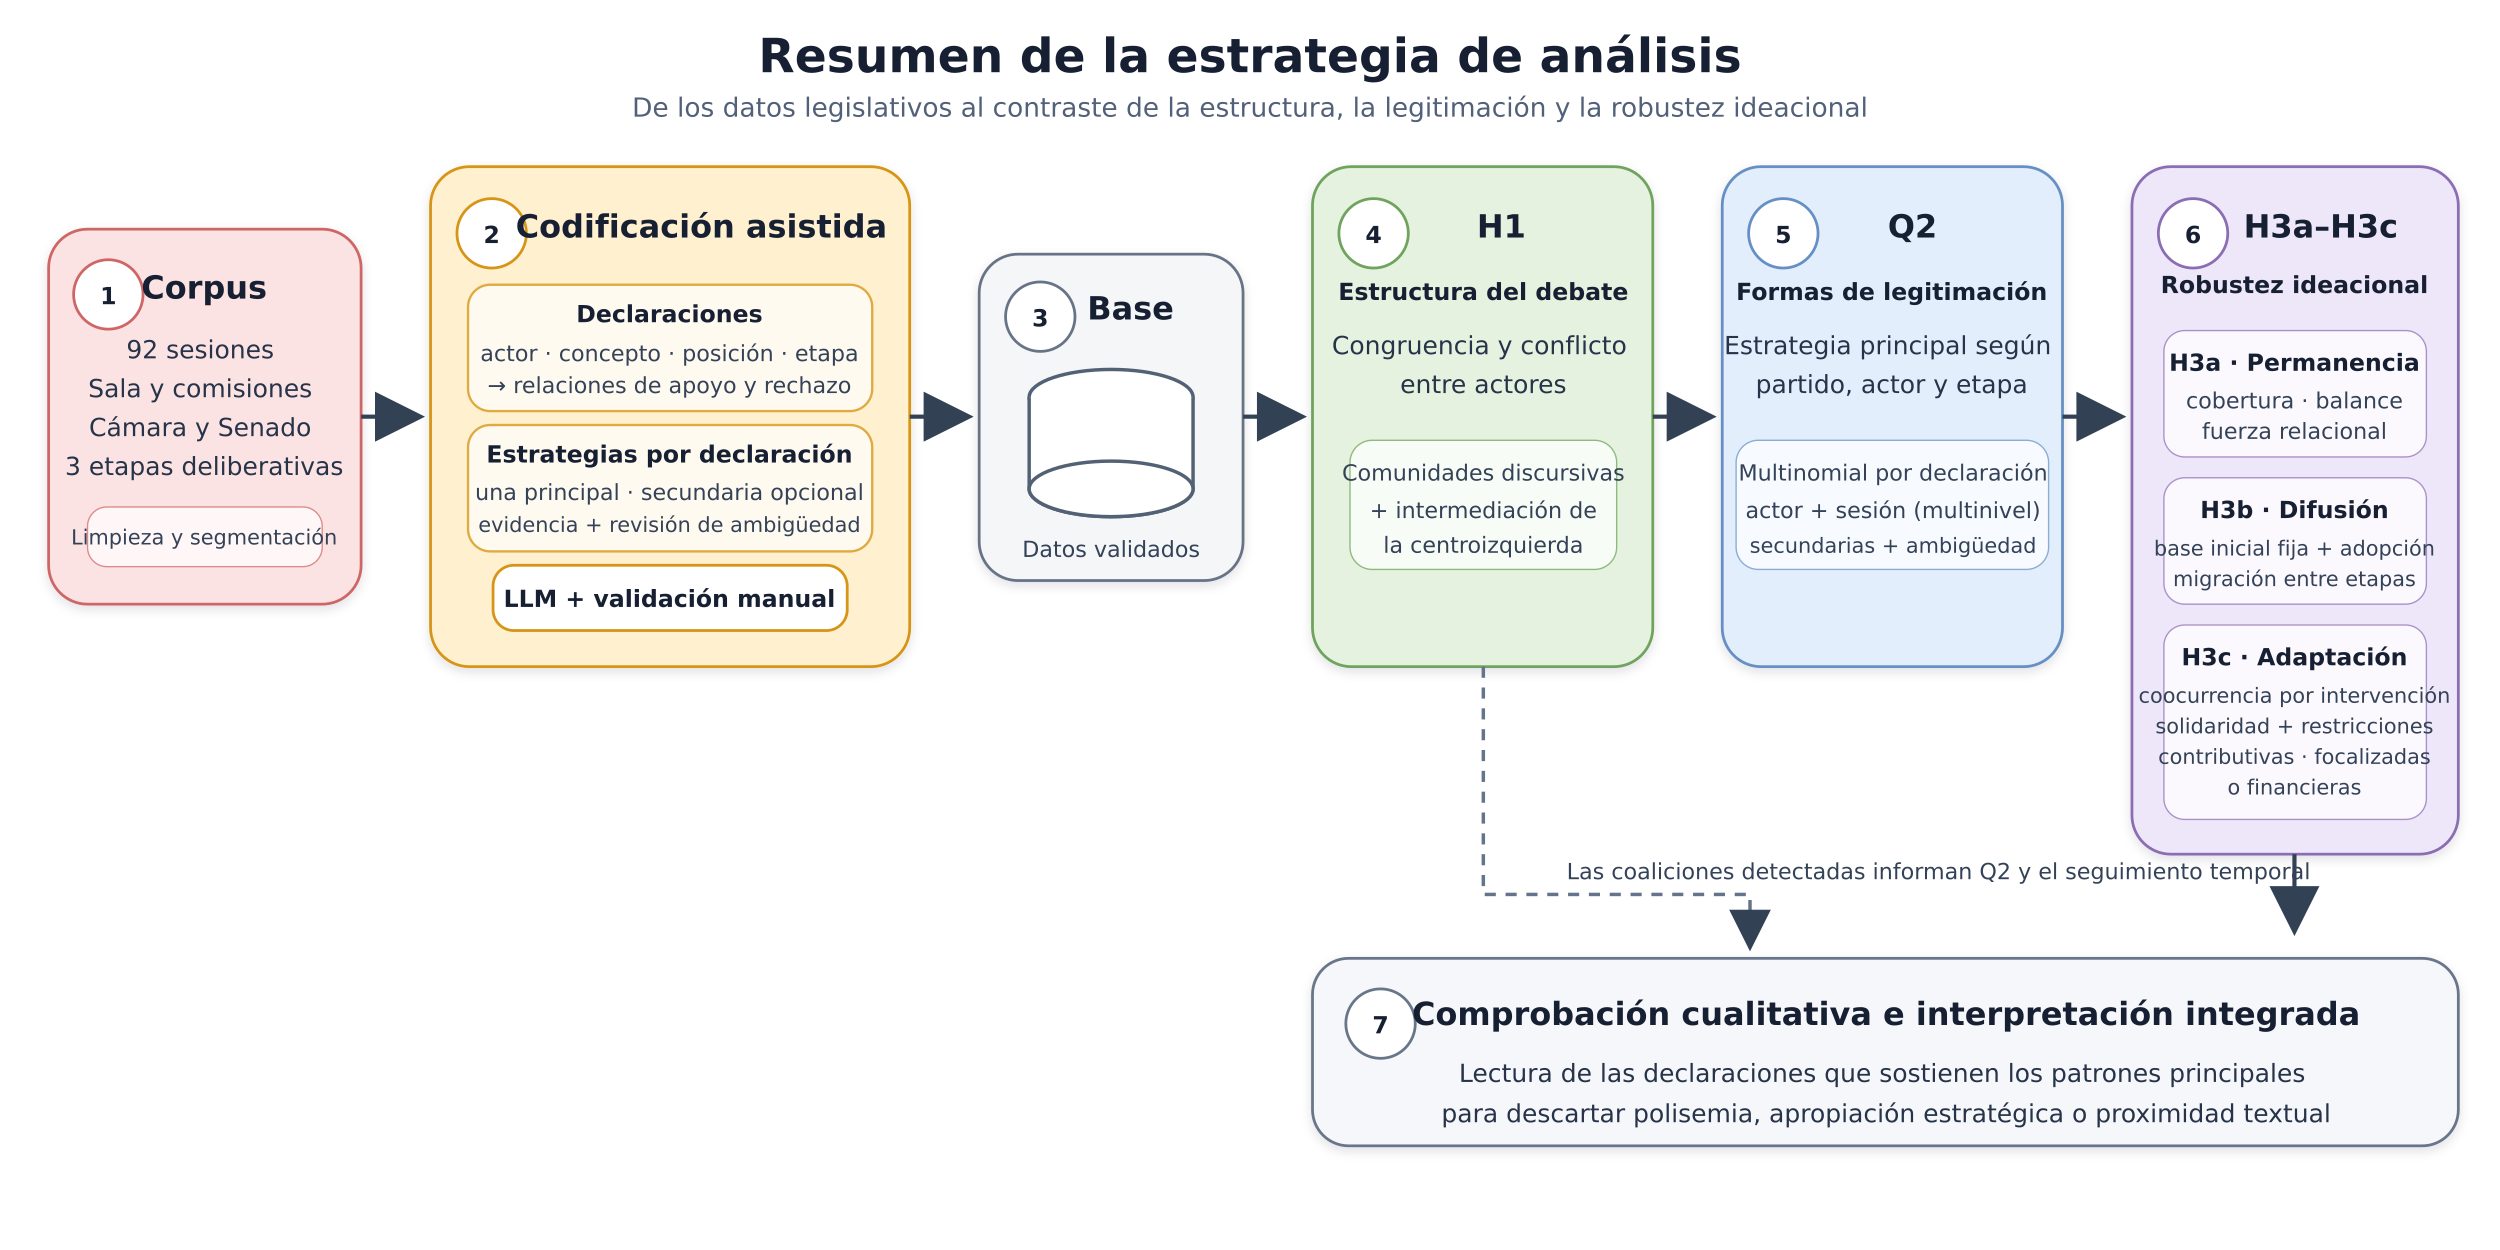
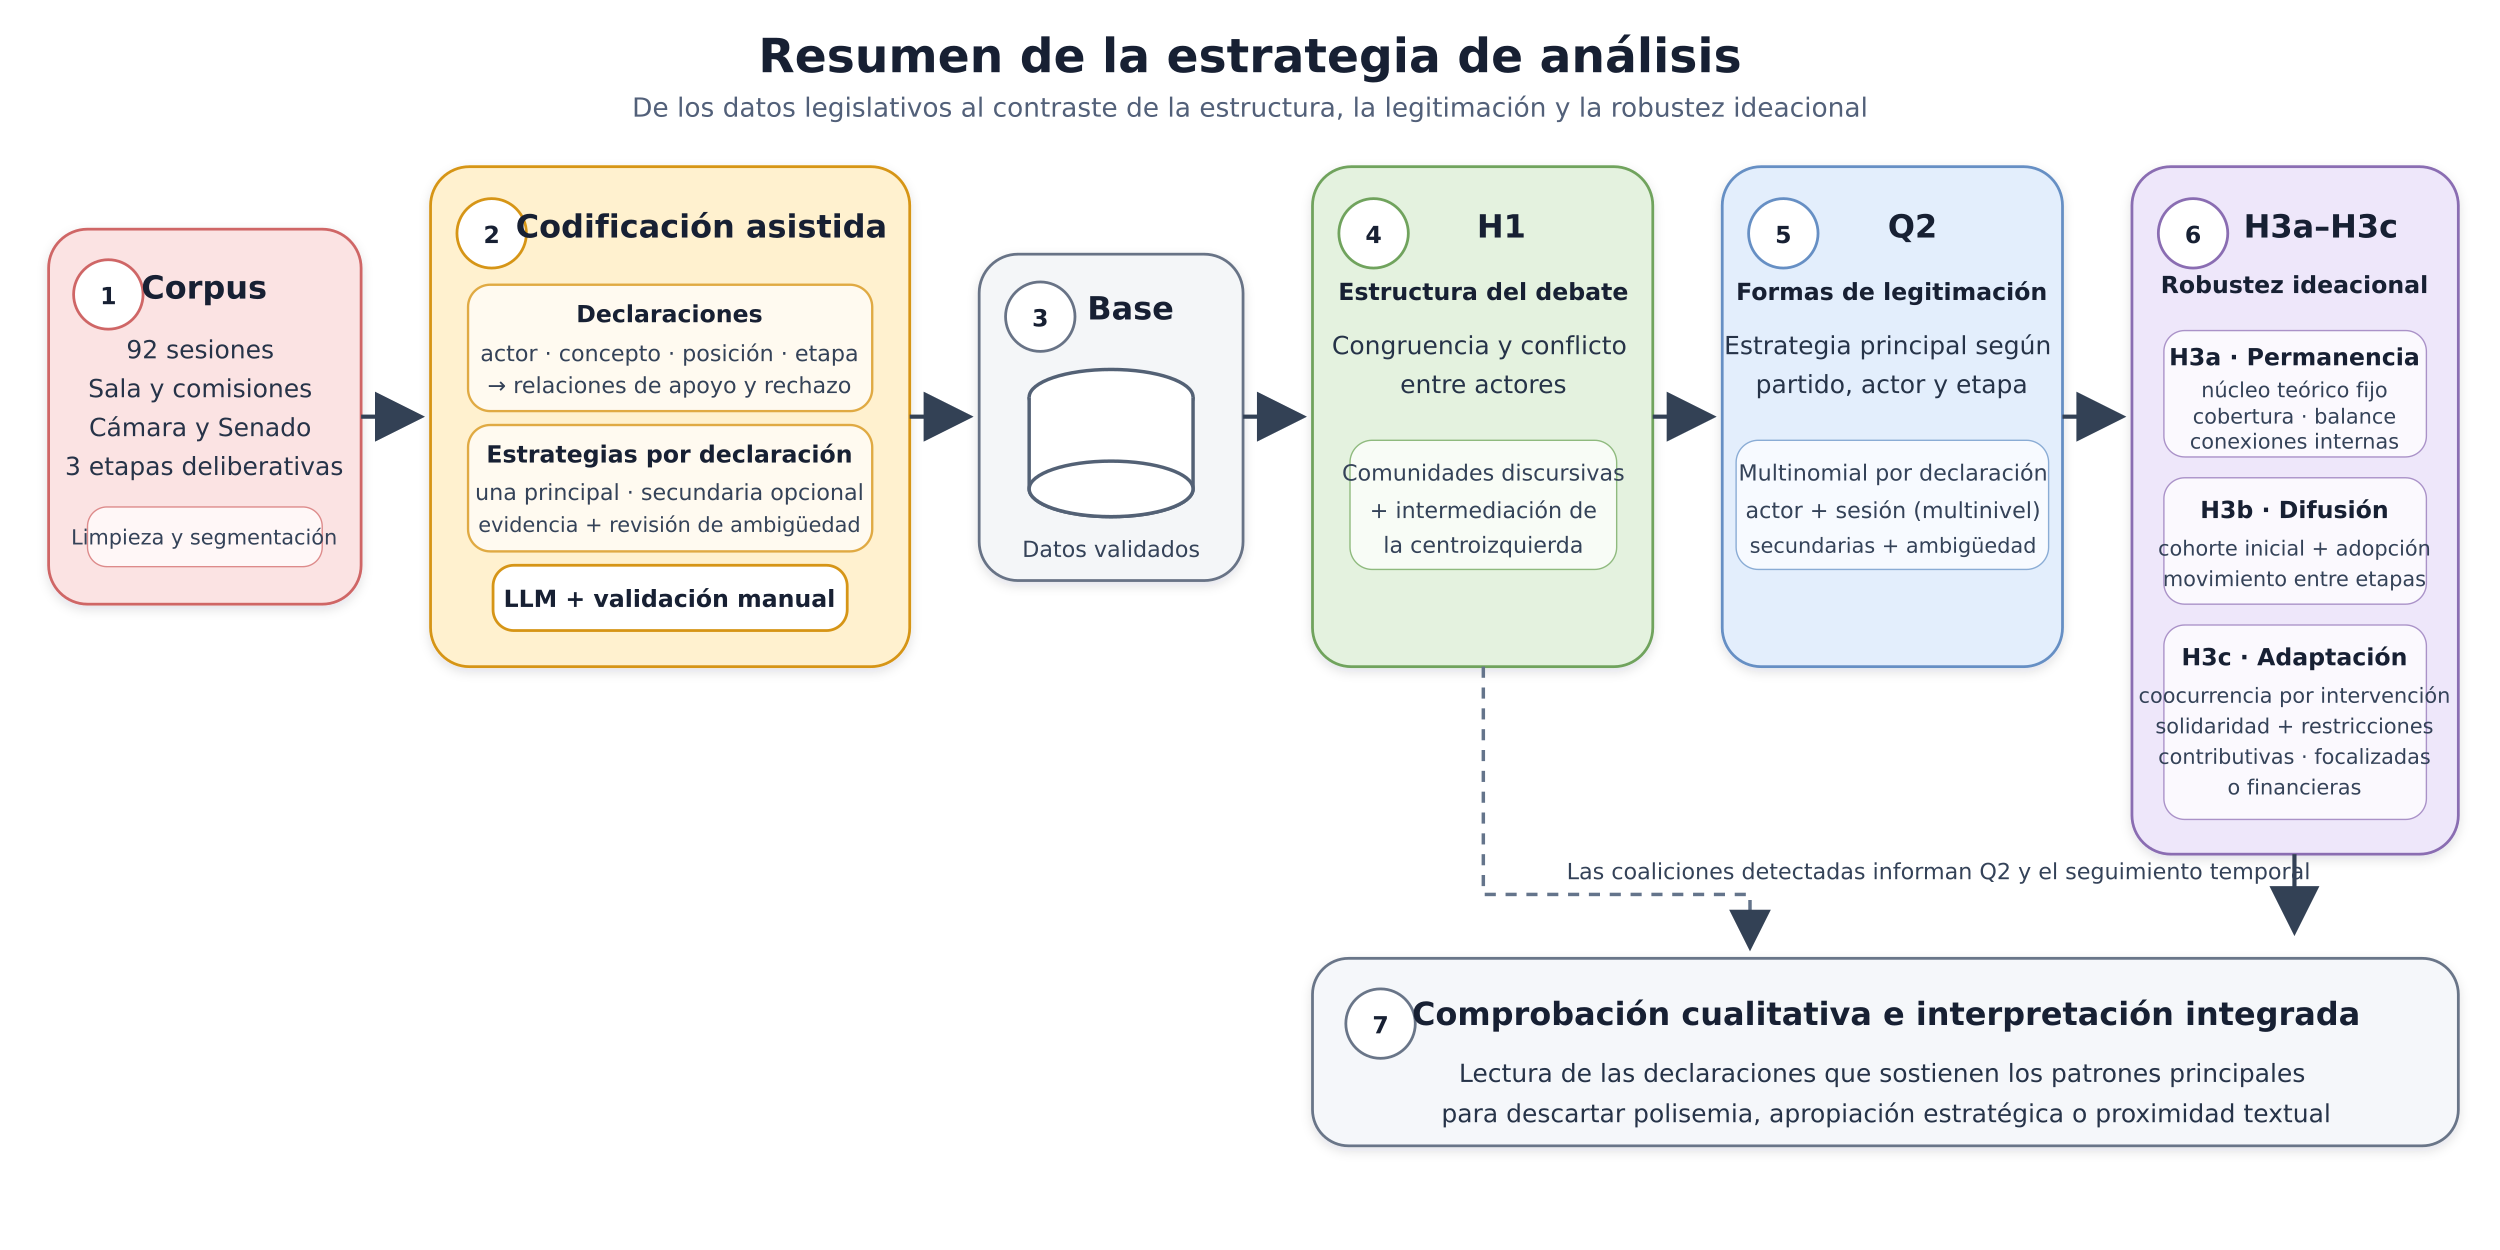
<svg xmlns="http://www.w3.org/2000/svg" width="1800" height="900" viewBox="0 0 1800 900" role="img" aria-labelledby="title desc">
  <defs>
    <marker id="arrow" markerWidth="12" markerHeight="12" refX="10" refY="6" orient="auto" markerUnits="strokeWidth">
      <path d="M0,0 L12,6 L0,12 Z" fill="#334155" />
    </marker>
    <filter id="shadow" x="-10%" y="-10%" width="120%" height="130%">
      <feDropShadow dx="0" dy="3" stdDeviation="4" flood-color="#0f172a" flood-opacity="0.12" />
    </filter>
    <style>
      .title { font: 700 34px "DejaVu Sans", Arial, sans-serif; fill: #172033; }
      .subtitle { font: 400 19px "DejaVu Sans", Arial, sans-serif; fill: #526079; }
      .stage { font: 700 23px "DejaVu Sans", Arial, sans-serif; fill: #172033; }
      .body { font: 400 18px "DejaVu Sans", Arial, sans-serif; fill: #263348; }
      .small { font: 400 16px "DejaVu Sans", Arial, sans-serif; fill: #344258; }
      .tiny { font: 400 15px "DejaVu Sans", Arial, sans-serif; fill: #344258; }
      .tag { font: 700 17px "DejaVu Sans", Arial, sans-serif; fill: #172033; }
      .box { stroke-width: 2; filter: url(#shadow); }
      .arrow { fill: none; stroke: #334155; stroke-width: 3; marker-end: url(#arrow); }
      .dash { fill: none; stroke: #64748b; stroke-width: 2.5; stroke-dasharray: 8 7; marker-end: url(#arrow); }
    </style>
  </defs>
  <rect width="1800" height="900" fill="#ffffff" />
  <text x="900" y="52" text-anchor="middle" class="title">Resumen de la estrategia de análisis</text>
  <text x="900" y="84" text-anchor="middle" class="subtitle">De los datos legislativos al contraste de la estructura, la legitimación y la robustez ideacional</text>
  <rect x="35" y="165" width="225" height="270" rx="28" fill="#fbe3e3" stroke="#cf6666" class="box" />
  <circle cx="78" cy="212" r="25" fill="#ffffff" stroke="#cf6666" stroke-width="2" />
  <text x="78" y="219" text-anchor="middle" class="tag">1</text>
  <text x="147" y="215" text-anchor="middle" class="stage">Corpus</text>
  <text x="147" y="258" text-anchor="middle" class="body">
    <tspan x="147" dy="0">92 sesiones</tspan>
    <tspan x="147" dy="28">Sala y comisiones</tspan>
    <tspan x="147" dy="28">Cámara y Senado</tspan>
    <tspan x="147" dy="28">3 etapas deliberativas</tspan>
  </text>
  <rect x="63" y="365" width="169" height="43" rx="14" fill="#fff7f7" stroke="#dd8b8b" />
  <text x="147" y="392" text-anchor="middle" class="tiny">Limpieza y segmentación</text>
  <rect x="310" y="120" width="345" height="360" rx="28" fill="#fff1cf" stroke="#d69516" class="box" />
  <circle cx="354" cy="168" r="25" fill="#ffffff" stroke="#d69516" stroke-width="2" />
  <text x="354" y="175" text-anchor="middle" class="tag">2</text>
  <text x="505" y="171" text-anchor="middle" class="stage">Codificación asistida</text>
  <rect x="337" y="205" width="291" height="91" rx="16" fill="#fffaf0" stroke="#e0aa43" stroke-width="1.7" />
  <text x="482" y="232" text-anchor="middle" class="tag">Declaraciones</text>
  <text x="482" y="260" text-anchor="middle" class="small">actor · concepto · posición · etapa</text>
  <text x="482" y="283" text-anchor="middle" class="small">→ relaciones de apoyo y rechazo</text>
  <rect x="337" y="306" width="291" height="91" rx="16" fill="#fffaf0" stroke="#e0aa43" stroke-width="1.7" />
  <text x="482" y="333" text-anchor="middle" class="tag">Estrategias por declaración</text>
  <text x="482" y="360" text-anchor="middle" class="small">una principal · secundaria opcional</text>
  <text x="482" y="383" text-anchor="middle" class="tiny">evidencia + revisión de ambigüedad</text>
  <rect x="355" y="407" width="255" height="47" rx="15" fill="#ffffff" stroke="#d69516" stroke-width="2" />
  <text x="482" y="437" text-anchor="middle" class="tag">LLM + validación manual</text>
  <rect x="705" y="183" width="190" height="235" rx="28" fill="#f4f6f8" stroke="#687386" class="box" />
  <circle cx="749" cy="228" r="25" fill="#ffffff" stroke="#687386" stroke-width="2" />
  <text x="749" y="235" text-anchor="middle" class="tag">3</text>
  <text x="814" y="230" text-anchor="middle" class="stage">Base</text>
  <ellipse cx="800" cy="286" rx="59" ry="20" fill="#ffffff" stroke="#536175" stroke-width="2.5" />
  <path d="M741 286 V352 C741 363 767 372 800 372 C833 372 859 363 859 352 V286" fill="#ffffff" stroke="#536175" stroke-width="2.5" />
  <ellipse cx="800" cy="352" rx="59" ry="20" fill="#ffffff" stroke="#536175" stroke-width="2.5" />
  <text x="800" y="401" text-anchor="middle" class="small">Datos validados</text>
  <rect x="945" y="120" width="245" height="360" rx="28" fill="#e4f2df" stroke="#70a35d" class="box" />
  <circle cx="989" cy="168" r="25" fill="#ffffff" stroke="#70a35d" stroke-width="2" />
  <text x="989" y="175" text-anchor="middle" class="tag">4</text>
  <text x="1081" y="171" text-anchor="middle" class="stage">H1</text>
  <text x="1068" y="216" text-anchor="middle" class="tag">Estructura del debate</text>
  <text x="1068" y="255" text-anchor="middle" class="body">
    <tspan x="1068" dy="0">Congruencia y conflicto</tspan>
    <tspan x="1068" dy="28">entre actores</tspan>
  </text>
  <rect x="972" y="317" width="192" height="93" rx="16" fill="#f8fcf6" stroke="#8fba7e" />
  <text x="1068" y="346" text-anchor="middle" class="small">Comunidades discursivas</text>
  <text x="1068" y="373" text-anchor="middle" class="small">+ intermediación de</text>
  <text x="1068" y="398" text-anchor="middle" class="small">la centroizquierda</text>
  <rect x="1240" y="120" width="245" height="360" rx="28" fill="#e3eefc" stroke="#668fc4" class="box" />
  <circle cx="1284" cy="168" r="25" fill="#ffffff" stroke="#668fc4" stroke-width="2" />
  <text x="1284" y="175" text-anchor="middle" class="tag">5</text>
  <text x="1377" y="171" text-anchor="middle" class="stage">Q2</text>
  <text x="1362" y="216" text-anchor="middle" class="tag">Formas de legitimación</text>
  <text x="1362" y="255" text-anchor="middle" class="body">
    <tspan x="1362" dy="0">Estrategia principal según</tspan>
    <tspan x="1362" dy="28">partido, actor y etapa</tspan>
  </text>
  <rect x="1250" y="317" width="225" height="93" rx="16" fill="#f7faff" stroke="#8aacd5" />
  <text x="1363" y="346" text-anchor="middle" class="small">Multinomial por declaración</text>
  <text x="1363" y="373" text-anchor="middle" class="small">actor + sesión (multinivel)</text>
  <text x="1363" y="398" text-anchor="middle" class="tiny">secundarias + ambigüedad</text>
  <rect x="1535" y="120" width="235" height="495" rx="28" fill="#eee7fa" stroke="#8a6db2" class="box" />
  <circle cx="1579" cy="168" r="25" fill="#ffffff" stroke="#8a6db2" stroke-width="2" />
  <text x="1579" y="175" text-anchor="middle" class="tag">6</text>
  <text x="1671" y="171" text-anchor="middle" class="stage">H3a–H3c</text>
  <text x="1652" y="211" text-anchor="middle" class="tag">Robustez ideacional</text>
  <rect x="1558" y="238" width="189" height="91" rx="15" fill="#fbf9fe" stroke="#aa92c8" />
-   <text x="1652" y="267" text-anchor="middle" class="tag">H3a · Permanencia</text>
-   <text x="1652" y="294" text-anchor="middle" class="small">cobertura · balance</text>
-   <text x="1652" y="316" text-anchor="middle" class="small">fuerza relacional</text>
+   <text x="1652" y="263" text-anchor="middle" class="tag">H3a · Permanencia</text>
+   <text x="1652" y="286" text-anchor="middle" class="tiny">núcleo teórico fijo</text>
+   <text x="1652" y="305" text-anchor="middle" class="tiny">cobertura · balance</text>
+   <text x="1652" y="323" text-anchor="middle" class="tiny">conexiones internas</text>
  <rect x="1558" y="344" width="189" height="91" rx="15" fill="#fbf9fe" stroke="#aa92c8" />
  <text x="1652" y="373" text-anchor="middle" class="tag">H3b · Difusión</text>
-   <text x="1652" y="400" text-anchor="middle" class="tiny">base inicial fija + adopción</text>
-   <text x="1652" y="422" text-anchor="middle" class="tiny">migración entre etapas</text>
+   <text x="1652" y="400" text-anchor="middle" class="tiny">cohorte inicial + adopción</text>
+   <text x="1652" y="422" text-anchor="middle" class="tiny">movimiento entre etapas</text>
  <rect x="1558" y="450" width="189" height="140" rx="15" fill="#fbf9fe" stroke="#aa92c8" />
  <text x="1652" y="479" text-anchor="middle" class="tag">H3c · Adaptación</text>
  <text x="1652" y="506" text-anchor="middle" class="tiny">coocurrencia por intervención</text>
  <text x="1652" y="528" text-anchor="middle" class="tiny">solidaridad + restricciones</text>
  <text x="1652" y="550" text-anchor="middle" class="tiny">contributivas · focalizadas</text>
  <text x="1652" y="572" text-anchor="middle" class="tiny">o financieras</text>
  <path d="M260 300 H300" class="arrow" />
  <path d="M655 300 H695" class="arrow" />
  <path d="M895 300 H935" class="arrow" />
  <path d="M1190 300 H1230" class="arrow" />
  <path d="M1485 300 H1525" class="arrow" />
  <path d="M1652 615 V668" class="arrow" />
  <rect x="945" y="690" width="825" height="135" rx="26" fill="#f5f7fa" stroke="#697588" class="box" />
  <circle cx="994" cy="737" r="25" fill="#ffffff" stroke="#697588" stroke-width="2" />
  <text x="994" y="744" text-anchor="middle" class="tag">7</text>
  <text x="1358" y="738" text-anchor="middle" class="stage">Comprobación cualitativa e interpretación integrada</text>
  <text x="1358" y="779" text-anchor="middle" class="body">
    <tspan x="1358" dy="0">Lectura de las declaraciones que sostienen los patrones principales</tspan>
    <tspan x="1358" dy="29">para descartar polisemia, apropiación estratégica o proximidad textual</tspan>
  </text>
  <path d="M1068 480 V644 H1260 V680" class="dash" />
  <text x="1128" y="633" class="small">Las coaliciones detectadas informan Q2 y el seguimiento temporal</text>
</svg>
